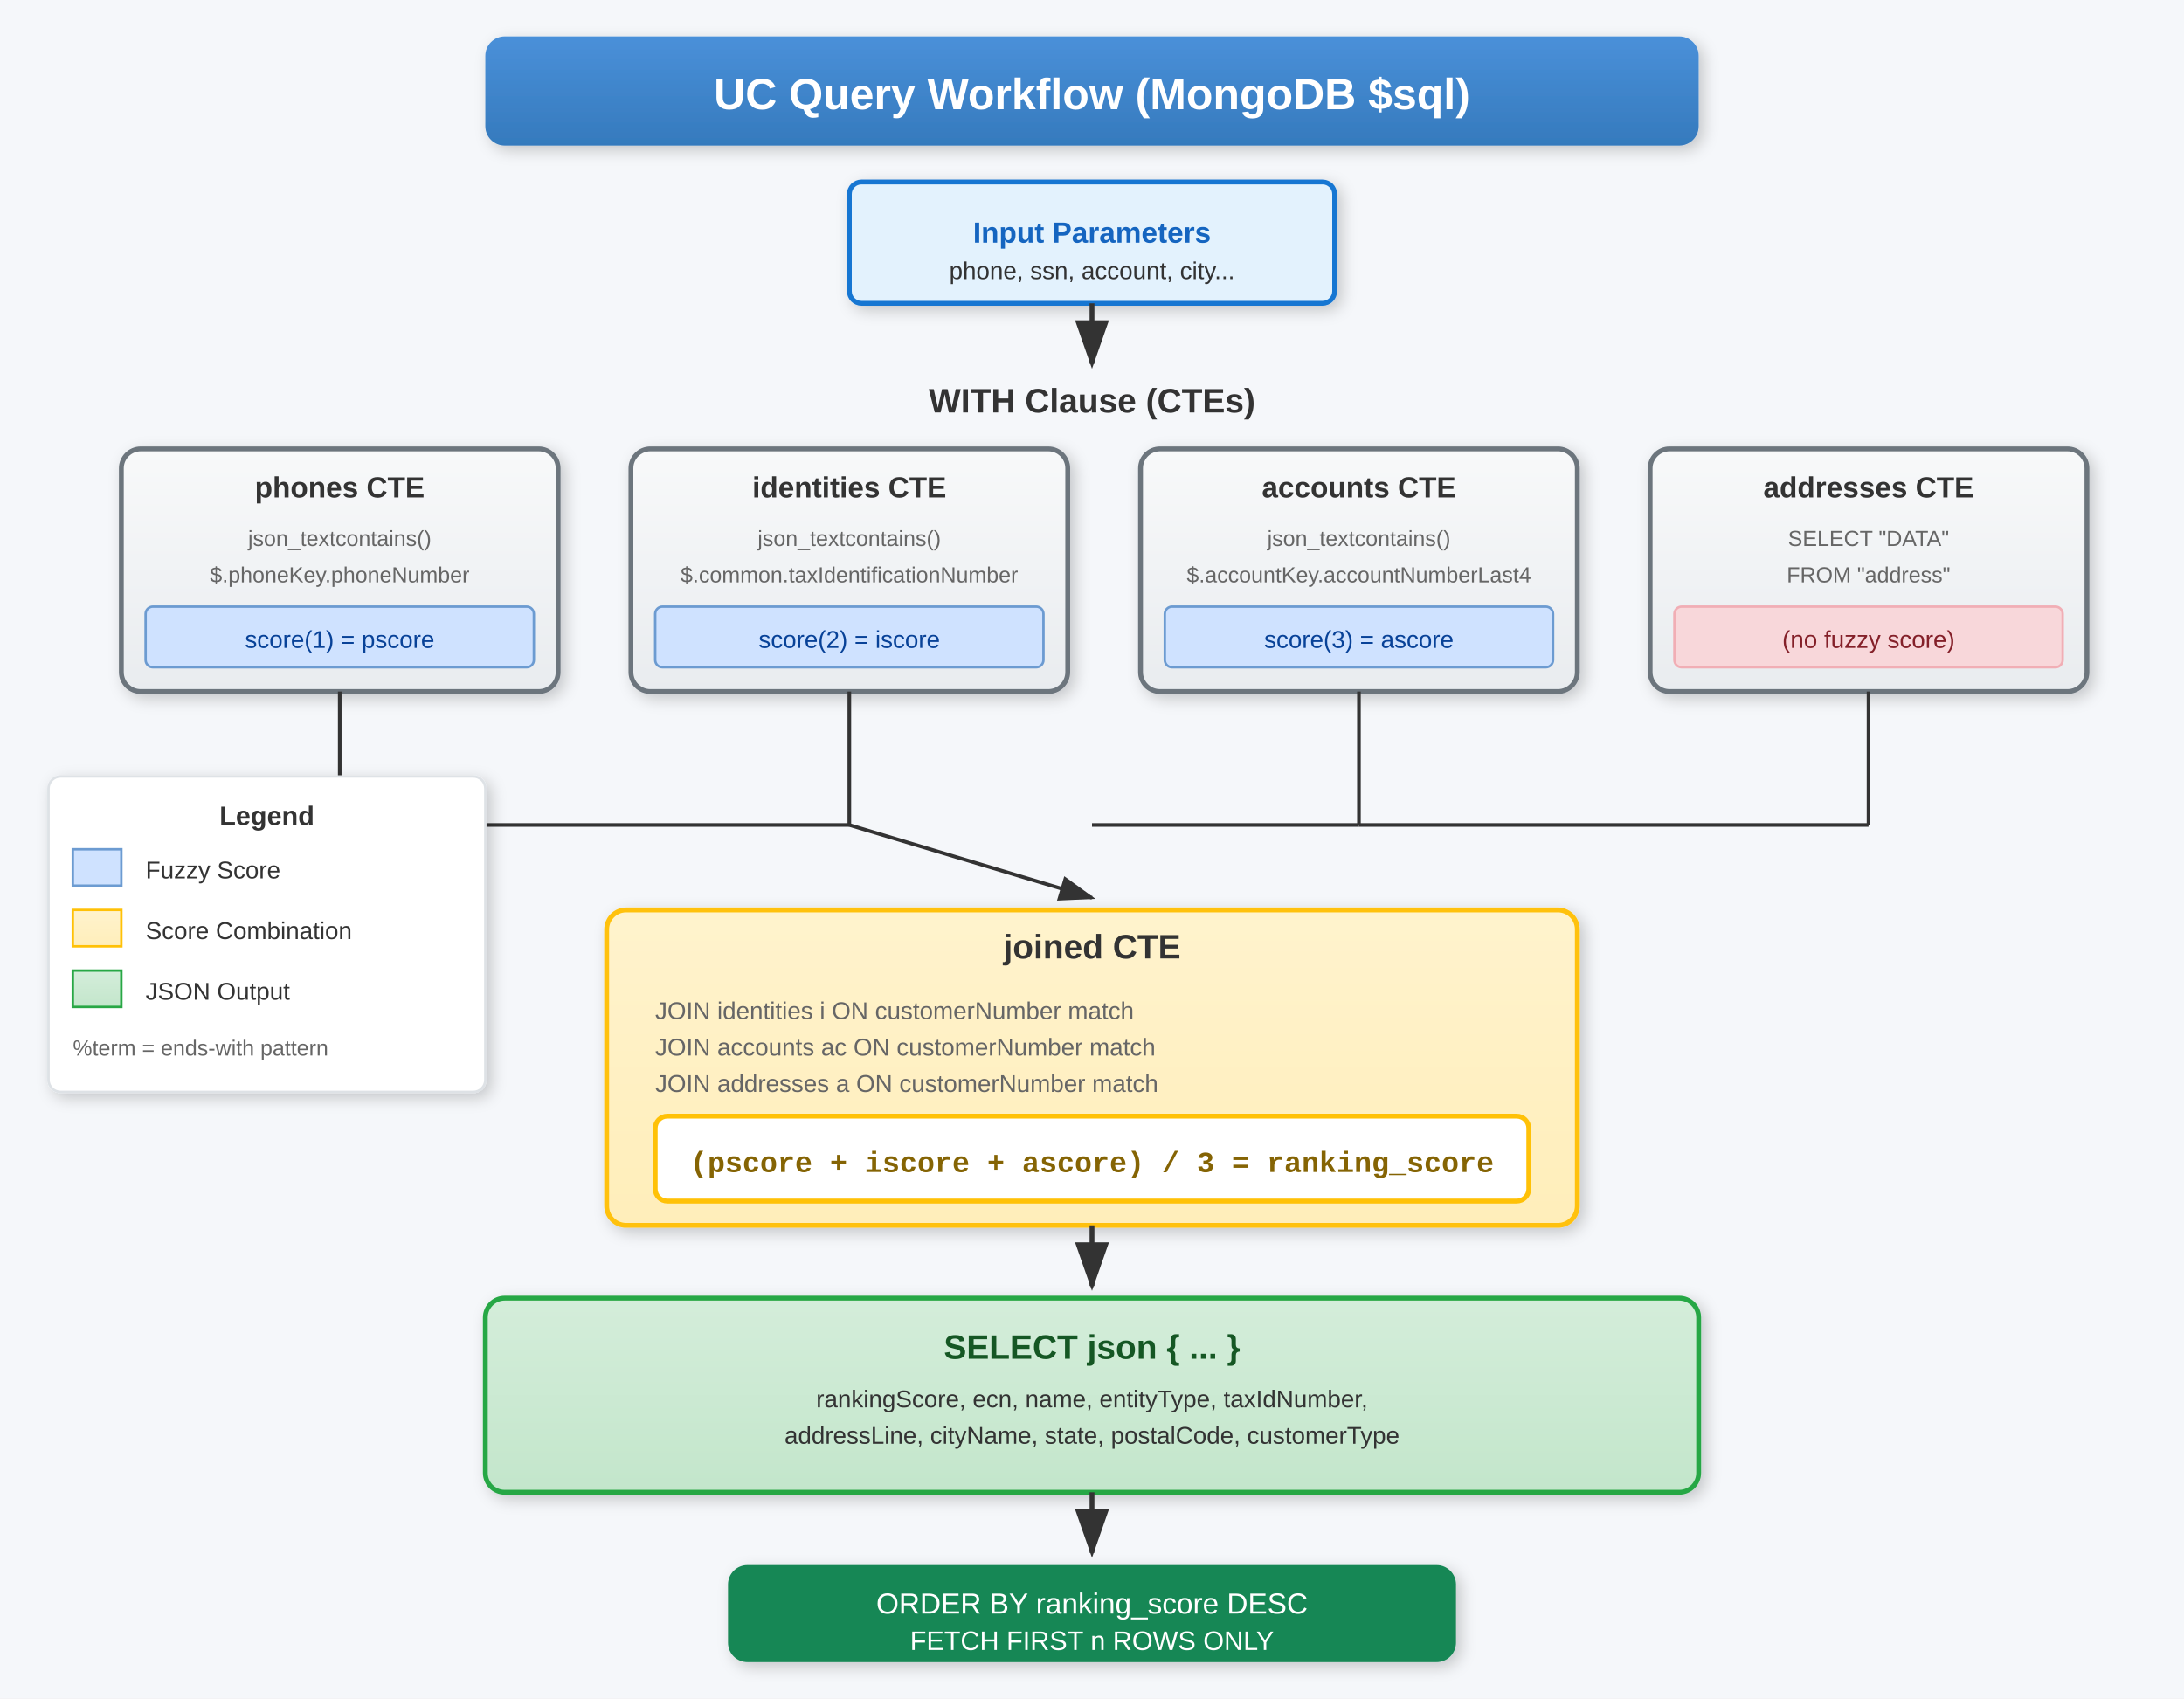
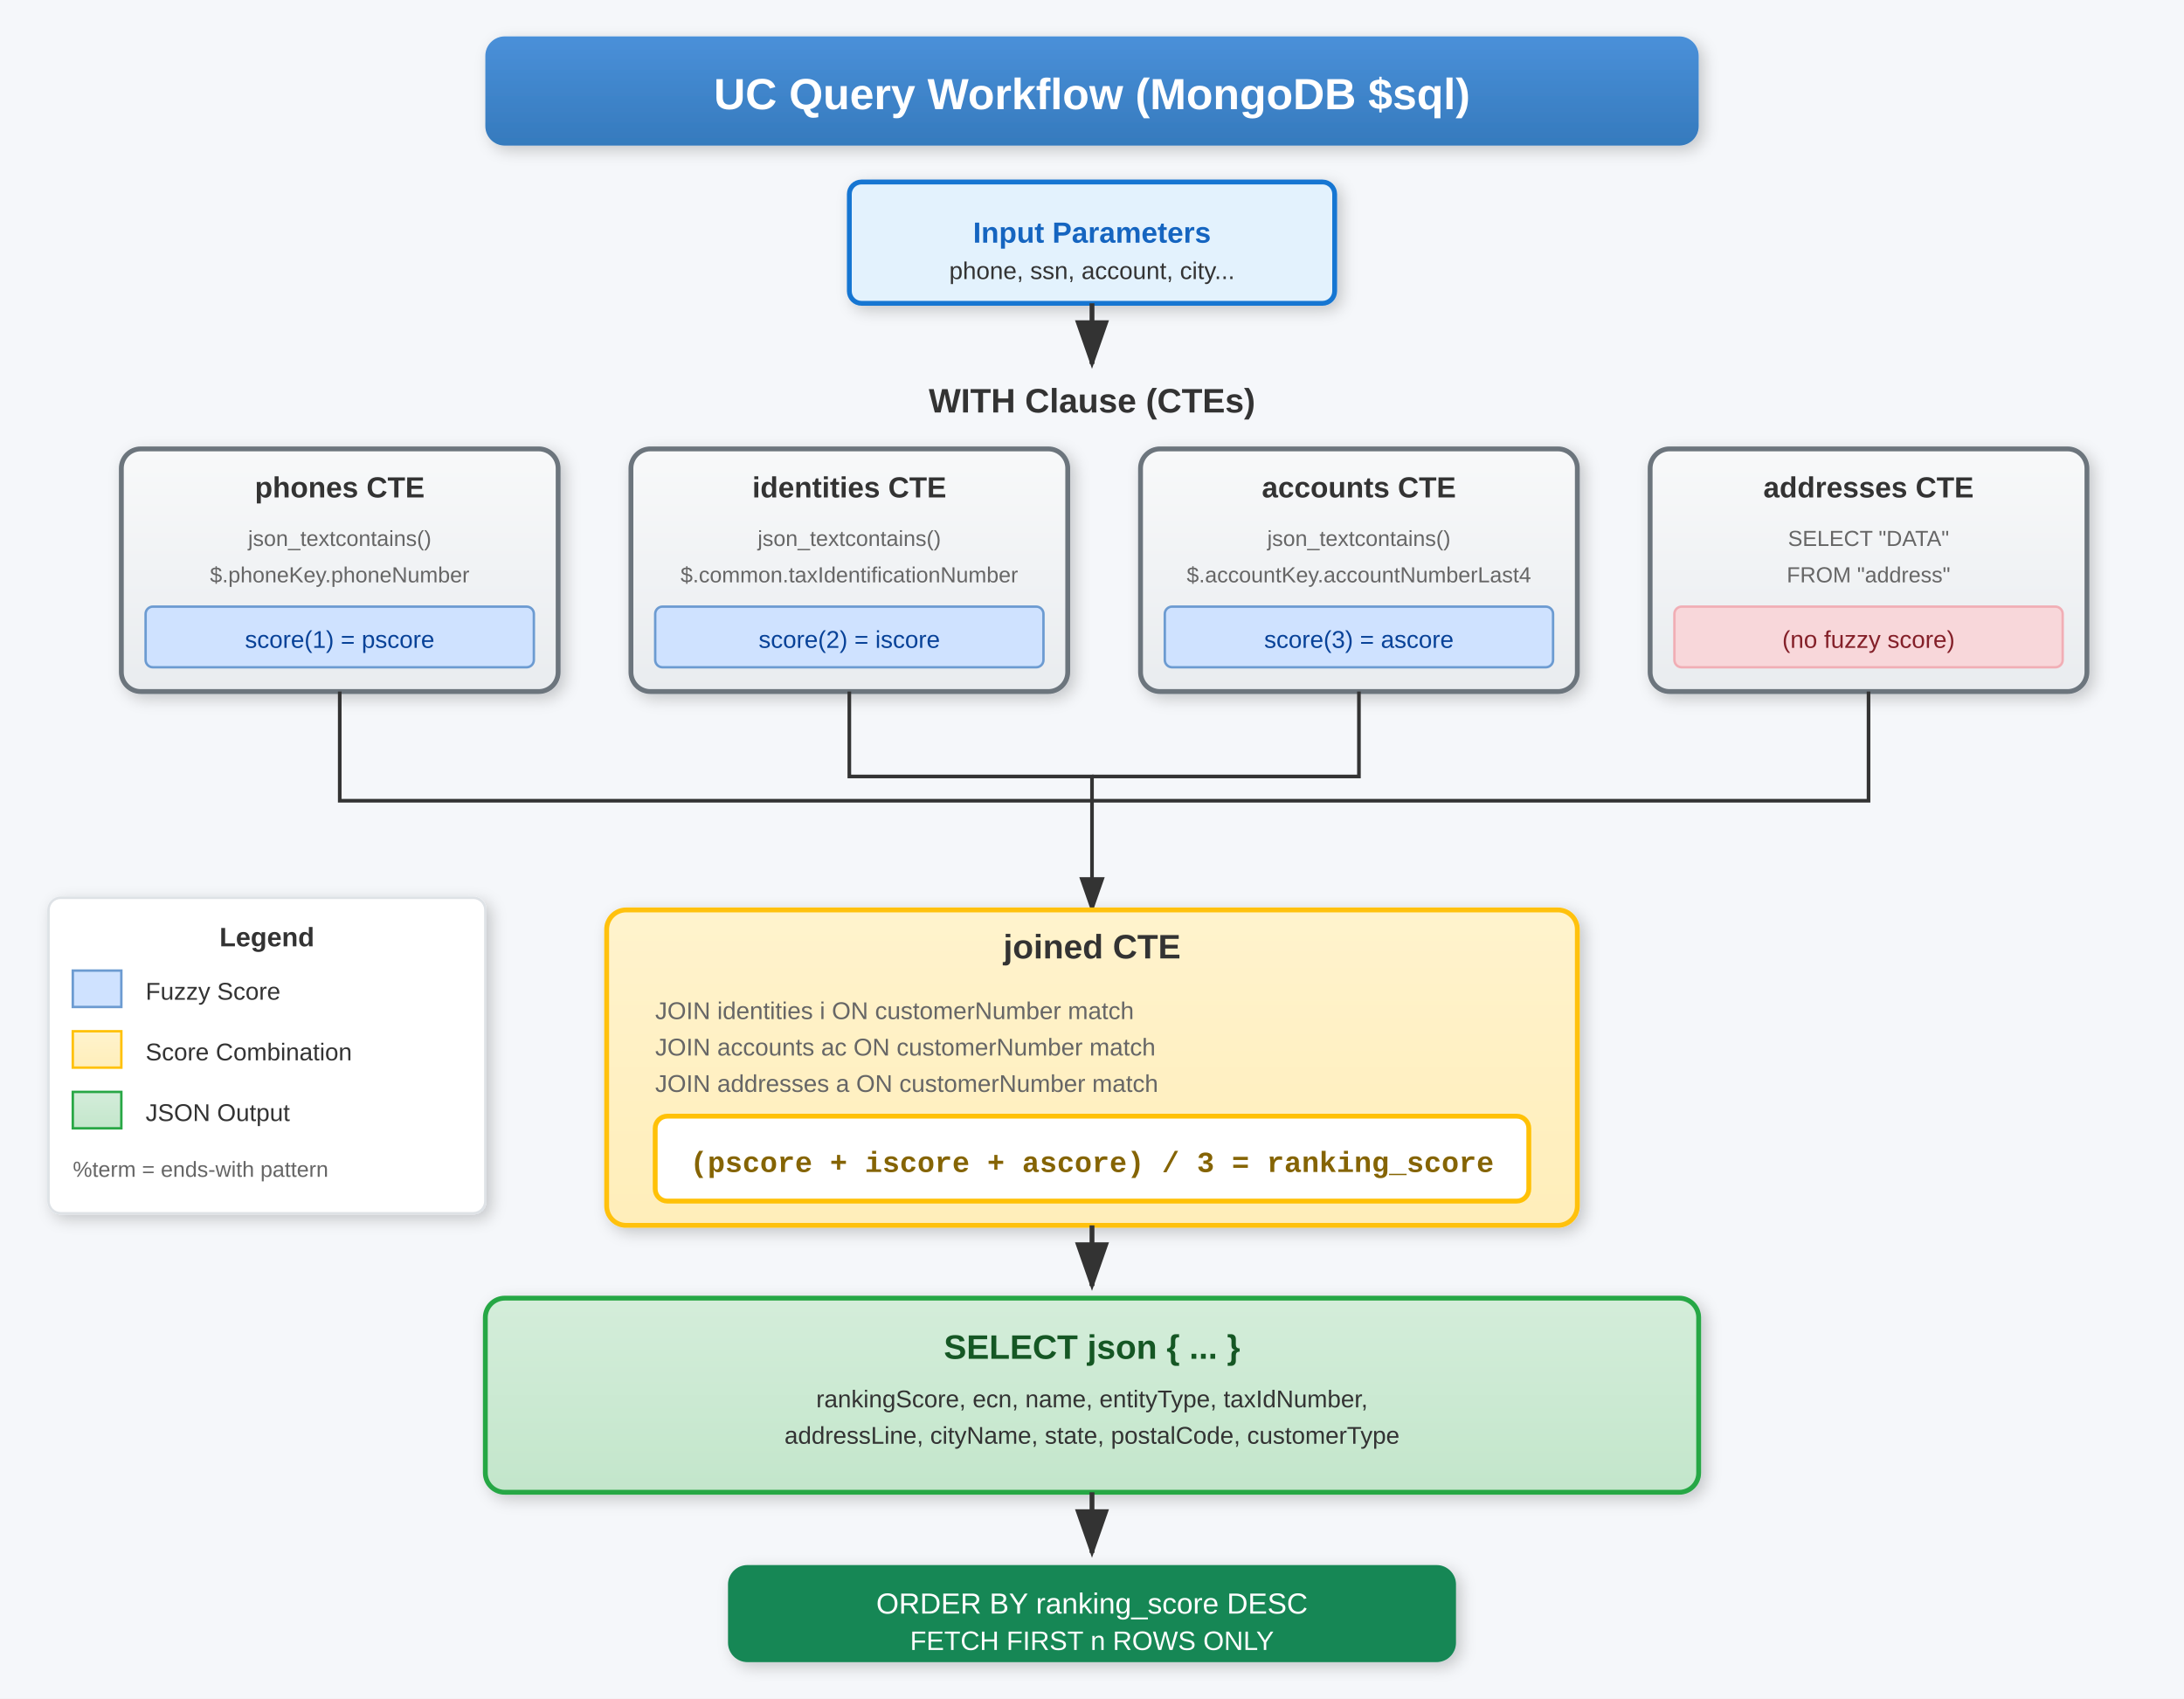
<svg xmlns="http://www.w3.org/2000/svg" viewBox="0 0 900 700" width="900" height="700">
  <defs>
    <marker id="arrowhead" markerWidth="10" markerHeight="7" refX="9" refY="3.5" orient="auto">
      <polygon points="0 0, 10 3.5, 0 7" fill="#333" />
    </marker>
    <linearGradient id="headerGrad" x1="0%" y1="0%" x2="0%" y2="100%">
      <stop offset="0%" style="stop-color:#4a90d9;stop-opacity:1" />
      <stop offset="100%" style="stop-color:#357abd;stop-opacity:1" />
    </linearGradient>
    <linearGradient id="cteGrad" x1="0%" y1="0%" x2="0%" y2="100%">
      <stop offset="0%" style="stop-color:#f8f9fa;stop-opacity:1" />
      <stop offset="100%" style="stop-color:#e9ecef;stop-opacity:1" />
    </linearGradient>
    <linearGradient id="joinGrad" x1="0%" y1="0%" x2="0%" y2="100%">
      <stop offset="0%" style="stop-color:#fff3cd;stop-opacity:1" />
      <stop offset="100%" style="stop-color:#ffeeba;stop-opacity:1" />
    </linearGradient>
    <linearGradient id="resultGrad" x1="0%" y1="0%" x2="0%" y2="100%">
      <stop offset="0%" style="stop-color:#d4edda;stop-opacity:1" />
      <stop offset="100%" style="stop-color:#c3e6cb;stop-opacity:1" />
    </linearGradient>
    <filter id="shadow" x="-20%" y="-20%" width="140%" height="140%">
      <feDropShadow dx="2" dy="2" stdDeviation="3" flood-opacity="0.2" />
    </filter>
  </defs>
  <rect width="900" height="700" fill="#f5f7fa" />
  <rect x="200" y="15" width="500" height="45" rx="8" fill="url(#headerGrad)" filter="url(#shadow)" />
  <text x="450" y="45" text-anchor="middle" fill="white" font-family="Arial, sans-serif" font-size="18" font-weight="bold">UC Query Workflow (MongoDB $sql)</text>
  <rect x="350" y="75" width="200" height="50" rx="5" fill="#e3f2fd" stroke="#1976d2" stroke-width="2" filter="url(#shadow)" />
  <text x="450" y="100" text-anchor="middle" font-family="Arial, sans-serif" font-size="12" font-weight="bold" fill="#1565c0">Input Parameters</text>
  <text x="450" y="115" text-anchor="middle" font-family="Arial, sans-serif" font-size="10" fill="#333">phone, ssn, account, city...</text>
  <line x1="450" y1="125" x2="450" y2="150" stroke="#333" stroke-width="2" marker-end="url(#arrowhead)" />
  <text x="450" y="170" text-anchor="middle" font-family="Arial, sans-serif" font-size="14" font-weight="bold" fill="#333">WITH Clause (CTEs)</text>
  <rect x="50" y="185" width="180" height="100" rx="8" fill="url(#cteGrad)" stroke="#6c757d" stroke-width="2" filter="url(#shadow)" />
  <text x="140" y="205" text-anchor="middle" font-family="Arial, sans-serif" font-size="12" font-weight="bold" fill="#333">phones CTE</text>
  <text x="140" y="225" text-anchor="middle" font-family="Arial, sans-serif" font-size="9" fill="#666">json_textcontains()</text>
  <text x="140" y="240" text-anchor="middle" font-family="Arial, sans-serif" font-size="9" fill="#666">$.phoneKey.phoneNumber</text>
  <rect x="60" y="250" width="160" height="25" rx="3" fill="#cfe2ff" stroke="#6c9bd1" stroke-width="1" />
  <text x="140" y="267" text-anchor="middle" font-family="Arial, sans-serif" font-size="10" fill="#084298">score(1) = pscore</text>
  <rect x="260" y="185" width="180" height="100" rx="8" fill="url(#cteGrad)" stroke="#6c757d" stroke-width="2" filter="url(#shadow)" />
  <text x="350" y="205" text-anchor="middle" font-family="Arial, sans-serif" font-size="12" font-weight="bold" fill="#333">identities CTE</text>
  <text x="350" y="225" text-anchor="middle" font-family="Arial, sans-serif" font-size="9" fill="#666">json_textcontains()</text>
  <text x="350" y="240" text-anchor="middle" font-family="Arial, sans-serif" font-size="9" fill="#666">$.common.taxIdentificationNumber</text>
  <rect x="270" y="250" width="160" height="25" rx="3" fill="#cfe2ff" stroke="#6c9bd1" stroke-width="1" />
  <text x="350" y="267" text-anchor="middle" font-family="Arial, sans-serif" font-size="10" fill="#084298">score(2) = iscore</text>
  <rect x="470" y="185" width="180" height="100" rx="8" fill="url(#cteGrad)" stroke="#6c757d" stroke-width="2" filter="url(#shadow)" />
  <text x="560" y="205" text-anchor="middle" font-family="Arial, sans-serif" font-size="12" font-weight="bold" fill="#333">accounts CTE</text>
  <text x="560" y="225" text-anchor="middle" font-family="Arial, sans-serif" font-size="9" fill="#666">json_textcontains()</text>
  <text x="560" y="240" text-anchor="middle" font-family="Arial, sans-serif" font-size="9" fill="#666">$.accountKey.accountNumberLast4</text>
  <rect x="480" y="250" width="160" height="25" rx="3" fill="#cfe2ff" stroke="#6c9bd1" stroke-width="1" />
  <text x="560" y="267" text-anchor="middle" font-family="Arial, sans-serif" font-size="10" fill="#084298">score(3) = ascore</text>
  <rect x="680" y="185" width="180" height="100" rx="8" fill="url(#cteGrad)" stroke="#6c757d" stroke-width="2" filter="url(#shadow)" />
  <text x="770" y="205" text-anchor="middle" font-family="Arial, sans-serif" font-size="12" font-weight="bold" fill="#333">addresses CTE</text>
  <text x="770" y="225" text-anchor="middle" font-family="Arial, sans-serif" font-size="9" fill="#666">SELECT "DATA"</text>
  <text x="770" y="240" text-anchor="middle" font-family="Arial, sans-serif" font-size="9" fill="#666">FROM "address"</text>
  <rect x="690" y="250" width="160" height="25" rx="3" fill="#f8d7da" stroke="#f1aeb5" stroke-width="1" />
  <text x="770" y="267" text-anchor="middle" font-family="Arial, sans-serif" font-size="10" fill="#842029">(no fuzzy score)</text>
-   <line x1="140" y1="285" x2="140" y2="340" stroke="#333" stroke-width="1.5" />
-   <line x1="140" y1="340" x2="350" y2="340" stroke="#333" stroke-width="1.5" />
-   <line x1="350" y1="285" x2="350" y2="340" stroke="#333" stroke-width="1.5" />
-   <line x1="350" y1="340" x2="450" y2="370" stroke="#333" stroke-width="1.5" marker-end="url(#arrowhead)" />
-   <line x1="560" y1="285" x2="560" y2="340" stroke="#333" stroke-width="1.5" />
-   <line x1="560" y1="340" x2="450" y2="340" stroke="#333" stroke-width="1.5" />
-   <line x1="770" y1="285" x2="770" y2="340" stroke="#333" stroke-width="1.5" />
-   <line x1="770" y1="340" x2="560" y2="340" stroke="#333" stroke-width="1.5" />
+   <polyline points="140,285 140,330 450,330 450,375" fill="none" stroke="#333" stroke-width="1.5" marker-end="url(#arrowhead)" />
+   <polyline points="350,285 350,320 450,320 450,330" fill="none" stroke="#333" stroke-width="1.5" />
+   <polyline points="560,285 560,320 450,320" fill="none" stroke="#333" stroke-width="1.5" />
+   <polyline points="770,285 770,330 450,330" fill="none" stroke="#333" stroke-width="1.5" />
  <rect x="250" y="375" width="400" height="130" rx="8" fill="url(#joinGrad)" stroke="#ffc107" stroke-width="2" filter="url(#shadow)" />
  <text x="450" y="395" text-anchor="middle" font-family="Arial, sans-serif" font-size="14" font-weight="bold" fill="#333">joined CTE</text>
  <text x="270" y="420" font-family="Arial, sans-serif" font-size="10" fill="#666">JOIN identities i ON customerNumber match</text>
  <text x="270" y="435" font-family="Arial, sans-serif" font-size="10" fill="#666">JOIN accounts ac ON customerNumber match</text>
  <text x="270" y="450" font-family="Arial, sans-serif" font-size="10" fill="#666">JOIN addresses a ON customerNumber match</text>
  <rect x="270" y="460" width="360" height="35" rx="5" fill="#fff" stroke="#ffc107" stroke-width="2" />
  <text x="450" y="483" text-anchor="middle" font-family="Courier New, monospace" font-size="12" font-weight="bold" fill="#856404">(pscore + iscore + ascore) / 3 = ranking_score</text>
  <line x1="450" y1="505" x2="450" y2="530" stroke="#333" stroke-width="2" marker-end="url(#arrowhead)" />
  <rect x="200" y="535" width="500" height="80" rx="8" fill="url(#resultGrad)" stroke="#28a745" stroke-width="2" filter="url(#shadow)" />
  <text x="450" y="560" text-anchor="middle" font-family="Arial, sans-serif" font-size="14" font-weight="bold" fill="#155724">SELECT json { ... }</text>
  <text x="450" y="580" text-anchor="middle" font-family="Arial, sans-serif" font-size="10" fill="#333">rankingScore, ecn, name, entityType, taxIdNumber,</text>
  <text x="450" y="595" text-anchor="middle" font-family="Arial, sans-serif" font-size="10" fill="#333">addressLine, cityName, state, postalCode, customerType</text>
  <line x1="450" y1="615" x2="450" y2="640" stroke="#333" stroke-width="2" marker-end="url(#arrowhead)" />
  <rect x="300" y="645" width="300" height="40" rx="8" fill="#198754" filter="url(#shadow)" />
  <text x="450" y="665" text-anchor="middle" font-family="Arial, sans-serif" font-size="12" fill="white">ORDER BY ranking_score DESC</text>
  <text x="450" y="680" text-anchor="middle" font-family="Arial, sans-serif" font-size="11" fill="white">FETCH FIRST n ROWS ONLY</text>
-   <rect x="20" y="320" width="180" height="130" rx="5" fill="white" stroke="#dee2e6" stroke-width="1" filter="url(#shadow)" />
-   <text x="110" y="340" text-anchor="middle" font-family="Arial, sans-serif" font-size="11" font-weight="bold" fill="#333">Legend</text>
-   <rect x="30" y="350" width="20" height="15" fill="#cfe2ff" stroke="#6c9bd1" />
-   <text x="60" y="362" font-family="Arial, sans-serif" font-size="10" fill="#333">Fuzzy Score</text>
-   <rect x="30" y="375" width="20" height="15" fill="url(#joinGrad)" stroke="#ffc107" />
-   <text x="60" y="387" font-family="Arial, sans-serif" font-size="10" fill="#333">Score Combination</text>
-   <rect x="30" y="400" width="20" height="15" fill="url(#resultGrad)" stroke="#28a745" />
-   <text x="60" y="412" font-family="Arial, sans-serif" font-size="10" fill="#333">JSON Output</text>
-   <text x="30" y="435" font-family="Arial, sans-serif" font-size="9" fill="#666">%term = ends-with pattern</text>
+   <rect x="20" y="370" width="180" height="130" rx="5" fill="white" stroke="#dee2e6" stroke-width="1" filter="url(#shadow)" />
+   <text x="110" y="390" text-anchor="middle" font-family="Arial, sans-serif" font-size="11" font-weight="bold" fill="#333">Legend</text>
+   <rect x="30" y="400" width="20" height="15" fill="#cfe2ff" stroke="#6c9bd1" />
+   <text x="60" y="412" font-family="Arial, sans-serif" font-size="10" fill="#333">Fuzzy Score</text>
+   <rect x="30" y="425" width="20" height="15" fill="url(#joinGrad)" stroke="#ffc107" />
+   <text x="60" y="437" font-family="Arial, sans-serif" font-size="10" fill="#333">Score Combination</text>
+   <rect x="30" y="450" width="20" height="15" fill="url(#resultGrad)" stroke="#28a745" />
+   <text x="60" y="462" font-family="Arial, sans-serif" font-size="10" fill="#333">JSON Output</text>
+   <text x="30" y="485" font-family="Arial, sans-serif" font-size="9" fill="#666">%term = ends-with pattern</text>
</svg>
